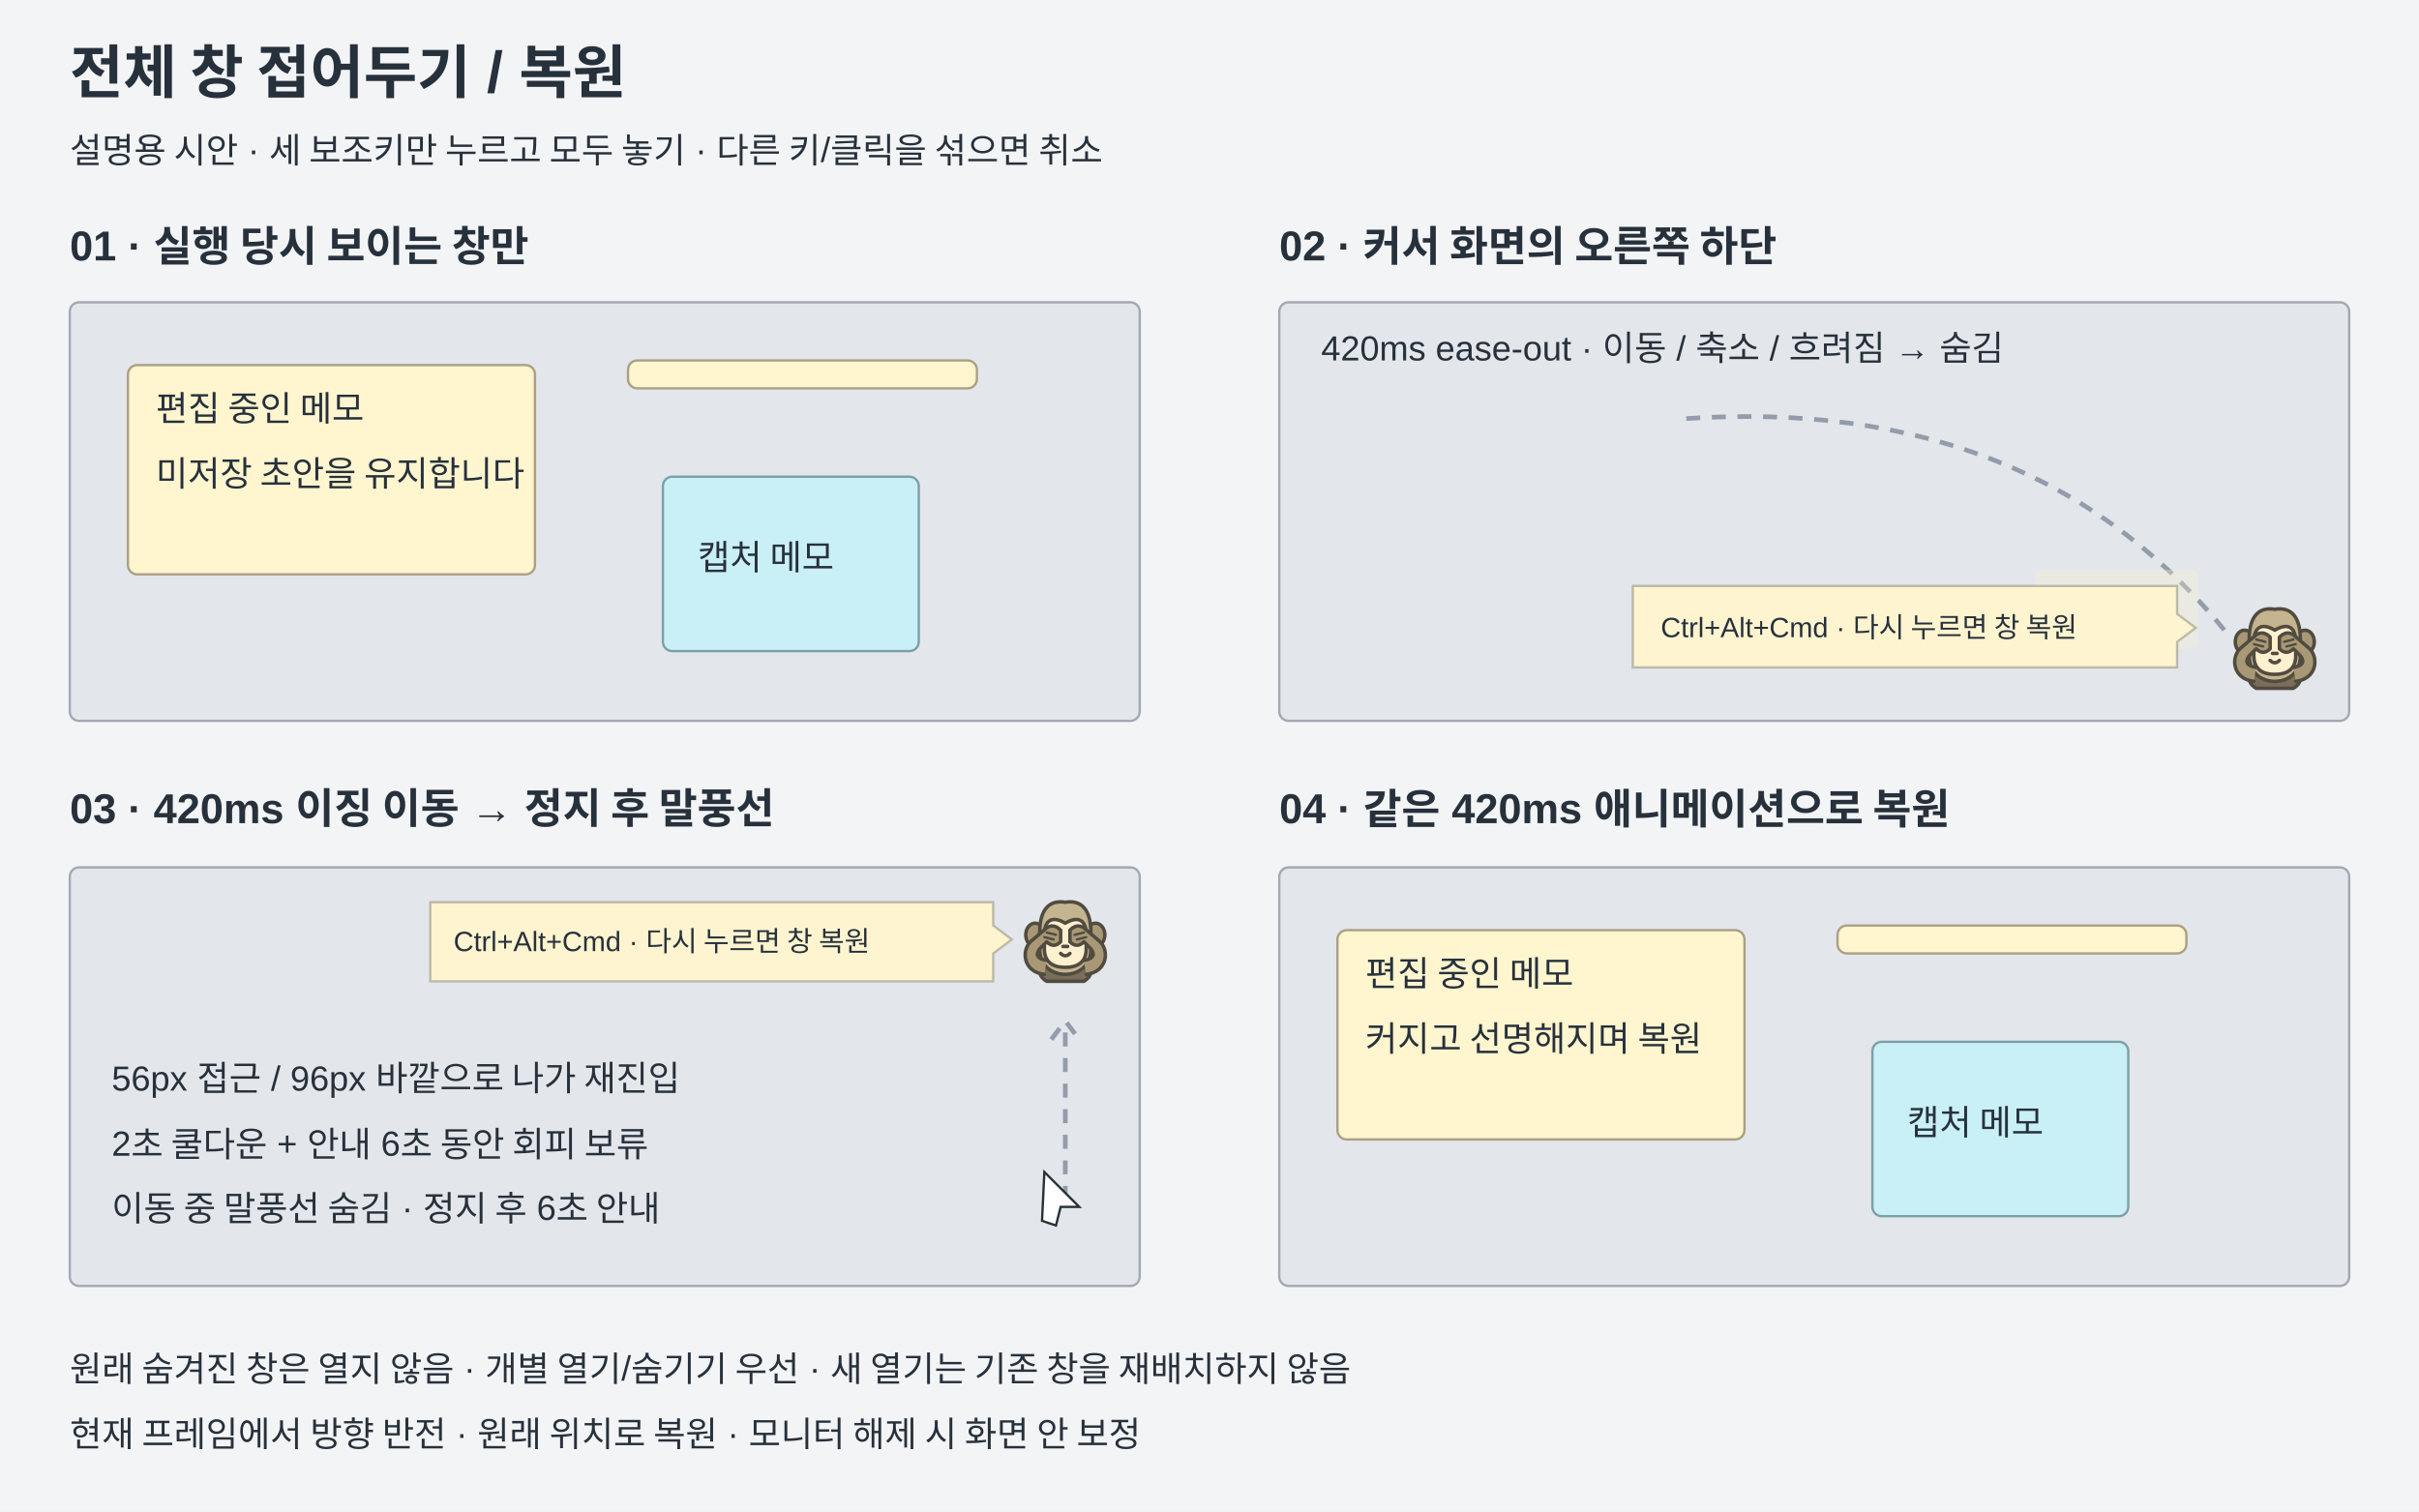
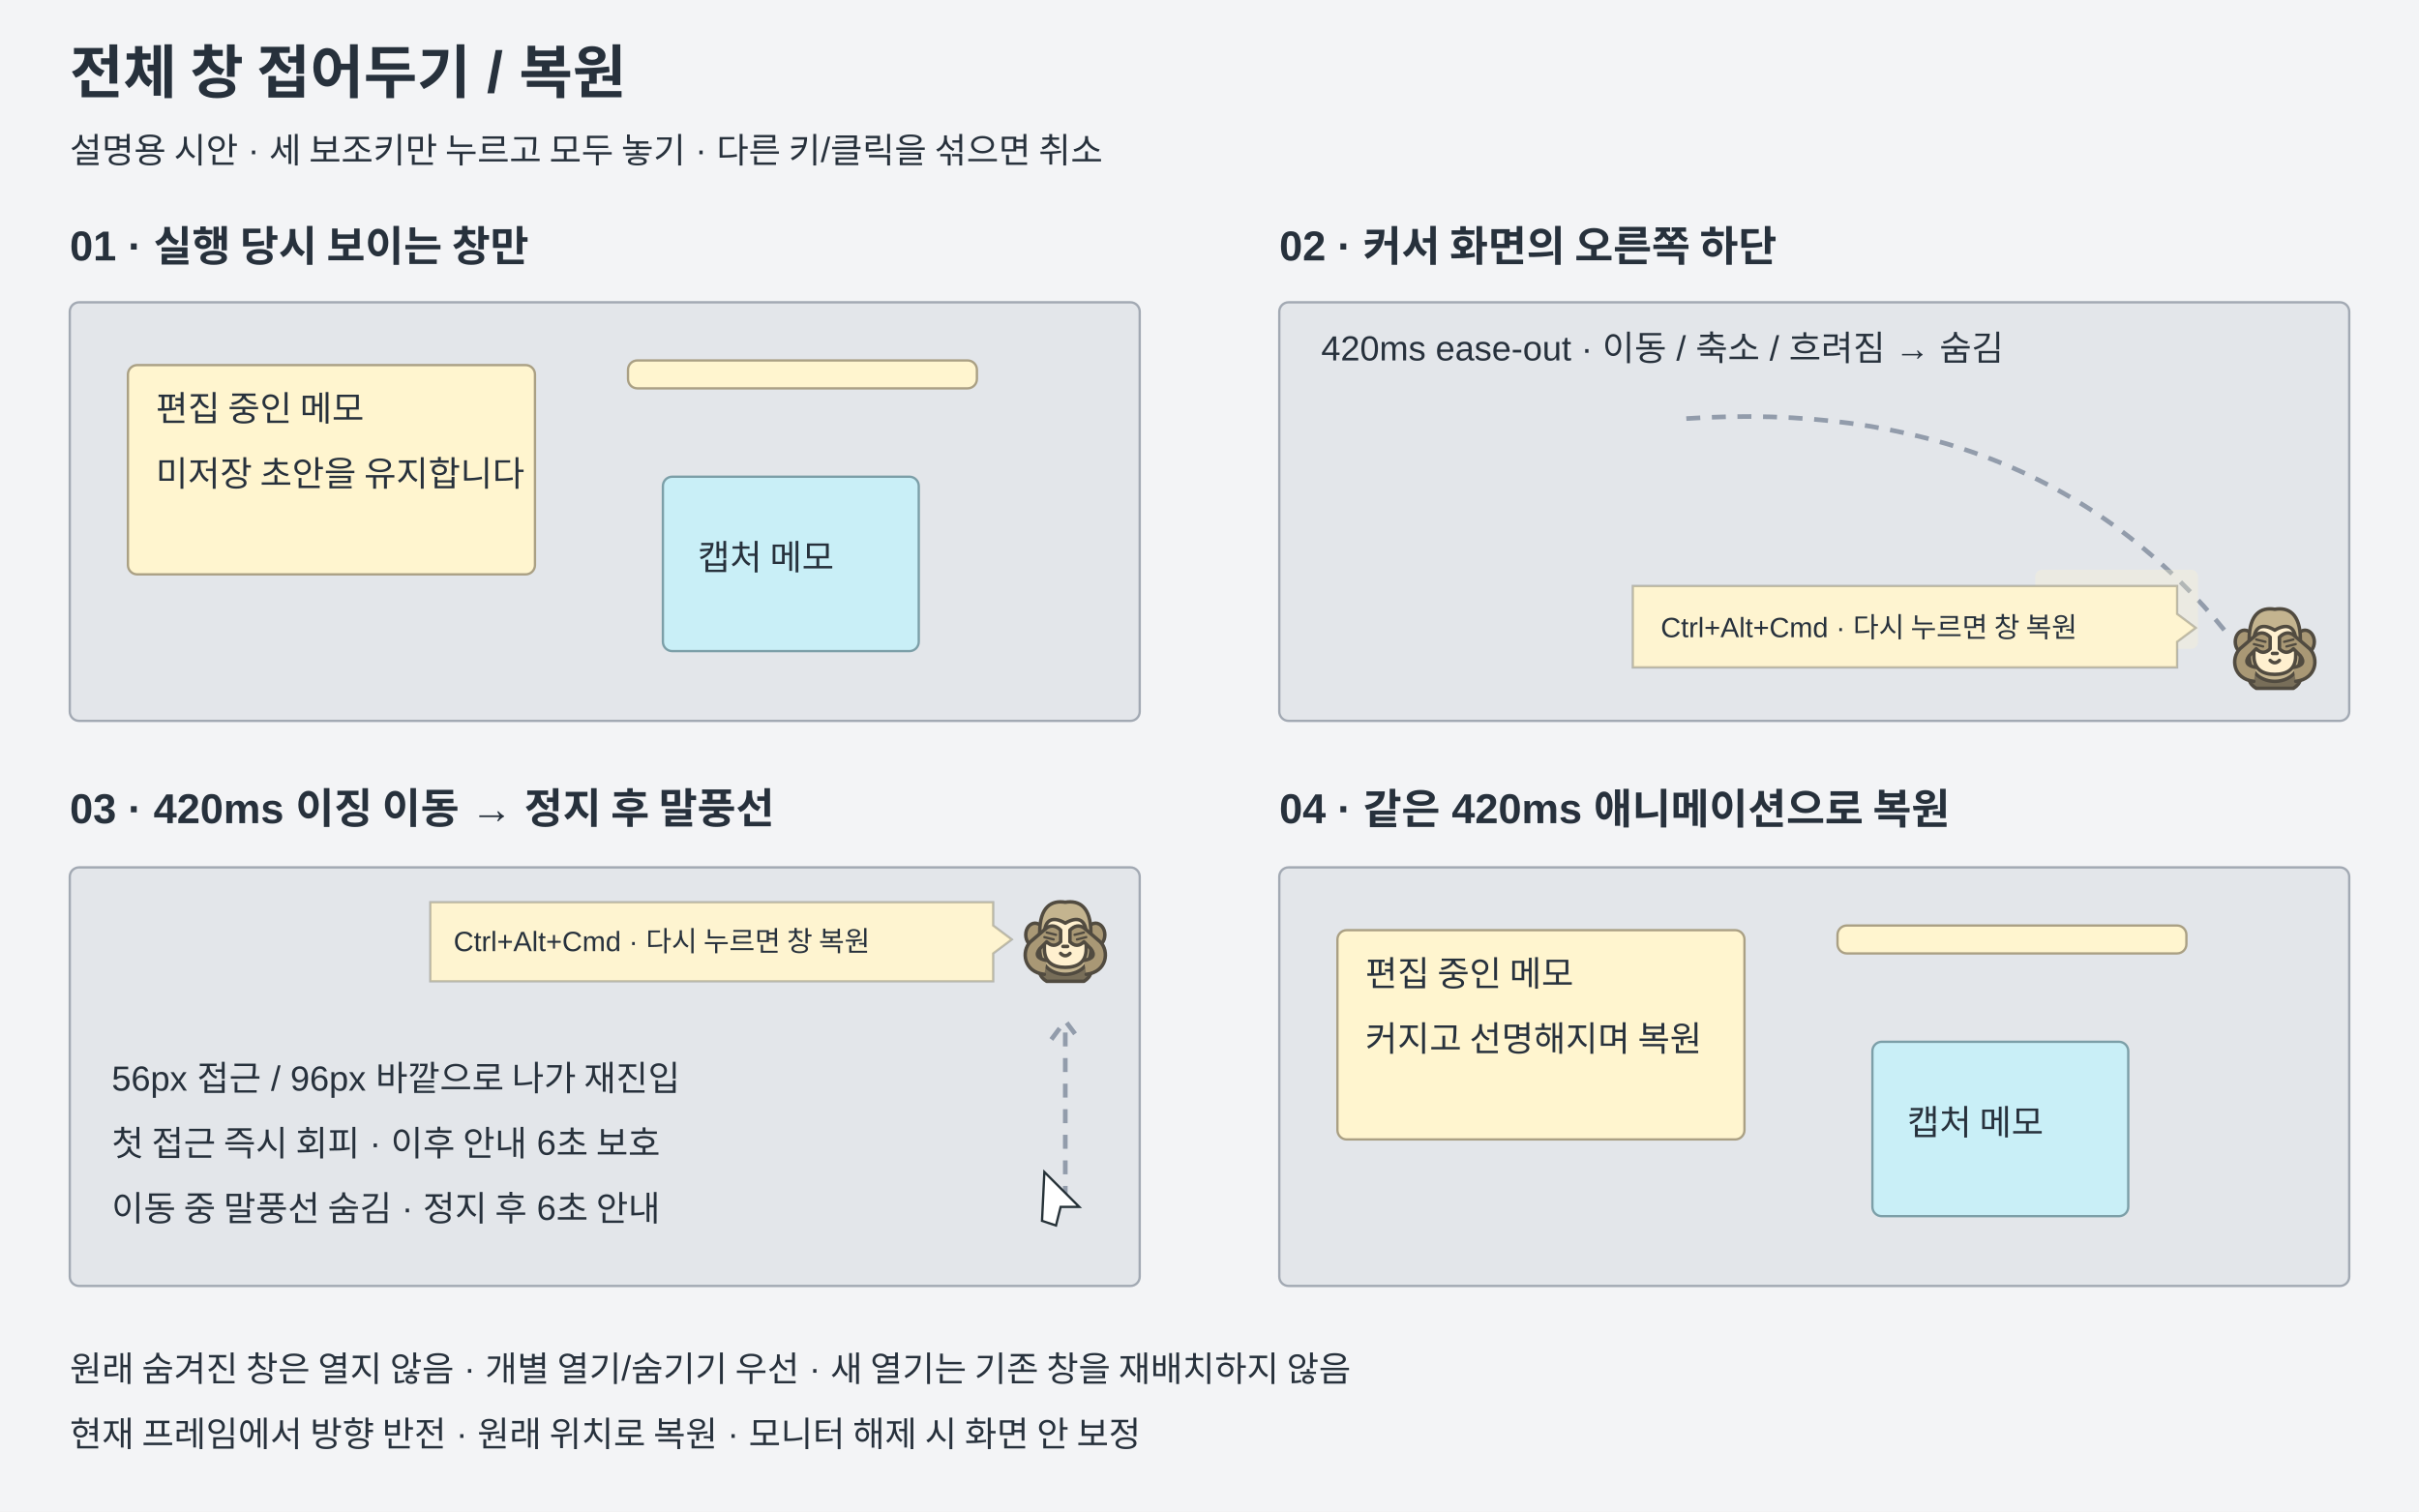
<svg xmlns="http://www.w3.org/2000/svg" width="1040" height="650" viewBox="0 0 1040 650">
  <style>text{font-family:'Apple SD Gothic Neo',Arial,sans-serif;fill:#27313c;font-size:15px}.title{font-size:25px;font-weight:600}.label{font-size:18px;font-weight:600}.screen{fill:#e3e6ea;stroke:#a2a9b3}.memo{fill:#fff5cf;stroke:#aaa084}.tip{fill:#fff5cf;fill-opacity:.95;stroke:#706d5a;stroke-opacity:.4} .icon{fill:#fff5cf;fill-opacity:.7;stroke:#706d5a;stroke-opacity:.4}</style>
  <rect width="1040" height="650" fill="#f3f4f6" />
  <text x="30" y="40" class="title">전체 창 접어두기 / 복원</text>
  <text x="30" y="70">설명용 시안 · 세 보조키만 누르고 모두 놓기 · 다른 키/클릭을 섞으면 취소</text>
  <text x="30" y="112" class="label">01 · 실행 당시 보이는 창만</text>
  <text x="550" y="112" class="label">02 · 커서 화면의 오른쪽 하단</text>
  <rect class="screen" x="30" y="130" width="460" height="180" rx="4" />
  <rect class="screen" x="550" y="130" width="460" height="180" rx="4" />
  <rect class="memo" x="55" y="157" width="175" height="90" rx="4" />
  <text x="67" y="181">편집 중인 메모</text>
  <text x="67" y="209">미저장 초안을 유지합니다</text>
  <rect class="memo" x="270" y="155" width="150" height="12" rx="4" />
  <rect x="285" y="205" width="110" height="75" rx="4" fill="#c9eff7" stroke="#7c9fa8" />
  <text x="300" y="245">캡처 메모</text>
  <path d="M725 180Q875 170 958 273" stroke="#929cab" stroke-width="2" stroke-dasharray="6 5" fill="none" />
  <rect x="875" y="245" width="70" height="34" rx="3" fill="#fff5cf" opacity=".3" />
  <g transform="translate(958 258)" fill="none" stroke="#514b40" stroke-width="1.5" stroke-linecap="round" stroke-linejoin="round">
    <path d="M10 29Q7 35 12 38H28Q33 35 30 29" fill="#786e59" />
    <ellipse cx="7" cy="18" rx="4" ry="5" fill="#a99875" />
    <ellipse cx="33" cy="18" rx="4" ry="5" fill="#a99875" />
    <path d="M9 17C9 6 14 3 20 4C26 3 31 6 31 17V24C31 32 25 35 20 35C15 35 9 32 9 24Z" fill="#c4b48f" />
    <path d="M11 18C11 11 15 10 20 13C25 10 29 11 29 18V24C29 30 25 32 20 32C15 32 11 30 11 24Z" fill="#fff0cf" />
    <path d="M18 26Q20 28 22 26M19 23H21" />
    <path d="M11 35C2 34 1 25 5 21L12 15Q15 13 18 16L18 21Q15 24 12 21L9 24Q6 28 12 29" fill="#a99875" />
    <path d="M29 35C38 34 39 25 35 21L28 15Q25 13 22 16L22 21Q25 24 28 21L31 24Q34 28 28 29" fill="#a99875" />
    <path d="M12 17L16 18M11 19L15 20M28 17L24 18M29 19L25 20" stroke-width="1" />
  </g>
  <path class="tip" d="M702 252H936V264L944 270L936 276V287H702Z" />
  <text x="714" y="274" style="font-size:12px">Ctrl+Alt+Cmd · 다시 누르면 창 복원</text>
  <text x="568" y="155">420ms ease-out · 이동 / 축소 / 흐려짐 → 숨김</text>
  <text x="30" y="354" class="label">03 · 420ms 이징 이동 → 정지 후 말풍선</text>
  <text x="550" y="354" class="label">04 · 같은 420ms 애니메이션으로 복원</text>
  <rect class="screen" x="30" y="373" width="460" height="180" rx="4" />
  <rect class="screen" x="550" y="373" width="460" height="180" rx="4" />
  <path class="tip" d="M185 388H427V398L435 404L427 410V422H185Z" />
  <text x="195" y="409" style="font-size:12px">Ctrl+Alt+Cmd · 다시 누르면 창 복원</text>
  <g transform="translate(438 384)" fill="none" stroke="#514b40" stroke-width="1.5" stroke-linecap="round" stroke-linejoin="round">
    <path d="M10 29Q7 35 12 38H28Q33 35 30 29" fill="#786e59" />
    <ellipse cx="7" cy="18" rx="4" ry="5" fill="#a99875" />
    <ellipse cx="33" cy="18" rx="4" ry="5" fill="#a99875" />
    <path d="M9 17C9 6 14 3 20 4C26 3 31 6 31 17V24C31 32 25 35 20 35C15 35 9 32 9 24Z" fill="#c4b48f" />
    <path d="M11 18C11 11 15 10 20 13C25 10 29 11 29 18V24C29 30 25 32 20 32C15 32 11 30 11 24Z" fill="#fff0cf" />
    <path d="M18 26Q20 28 22 26M19 23H21" />
    <path d="M11 35C2 34 1 25 5 21L12 15Q15 13 18 16L18 21Q15 24 12 21L9 24Q6 28 12 29" fill="#a99875" />
    <path d="M29 35C38 34 39 25 35 21L28 15Q25 13 22 16L22 21Q25 24 28 21L31 24Q34 28 28 29" fill="#a99875" />
    <path d="M12 17L16 18M11 19L15 20M28 17L24 18M29 19L25 20" stroke-width="1" />
  </g>
  <path d="M458 516V439m-6 8 6-8 6 8" fill="none" stroke="#929cab" stroke-width="2" stroke-dasharray="6 5" />
  <path d="m448 525 1-21 15 15-8 0-2 8z" fill="#fff" stroke="#263238" />
  <text x="48" y="469">56px 접근 / 96px 바깥으로 나가 재진입</text>
-   <text x="48" y="497">2초 쿨다운 + 안내 6초 동안 회피 보류</text>
+   <text x="48" y="497">첫 접근 즉시 회피 · 이후 안내 6초 보호</text>
  <text x="48" y="525">이동 중 말풍선 숨김 · 정지 후 6초 안내</text>
  <rect class="memo" x="575" y="400" width="175" height="90" rx="4" />
  <text x="587" y="424">편집 중인 메모</text>
  <text x="587" y="452">커지고 선명해지며 복원</text>
  <rect class="memo" x="790" y="398" width="150" height="12" rx="4" />
  <rect x="805" y="448" width="110" height="75" rx="4" fill="#c9eff7" stroke="#7c9fa8" />
  <text x="820" y="488">캡처 메모</text>
  <text x="30" y="594">원래 숨겨진 창은 열지 않음 · 개별 열기/숨기기 우선 · 새 열기는 기존 창을 재배치하지 않음</text>
  <text x="30" y="622">현재 프레임에서 방향 반전 · 원래 위치로 복원 · 모니터 해제 시 화면 안 보정</text>
</svg>
